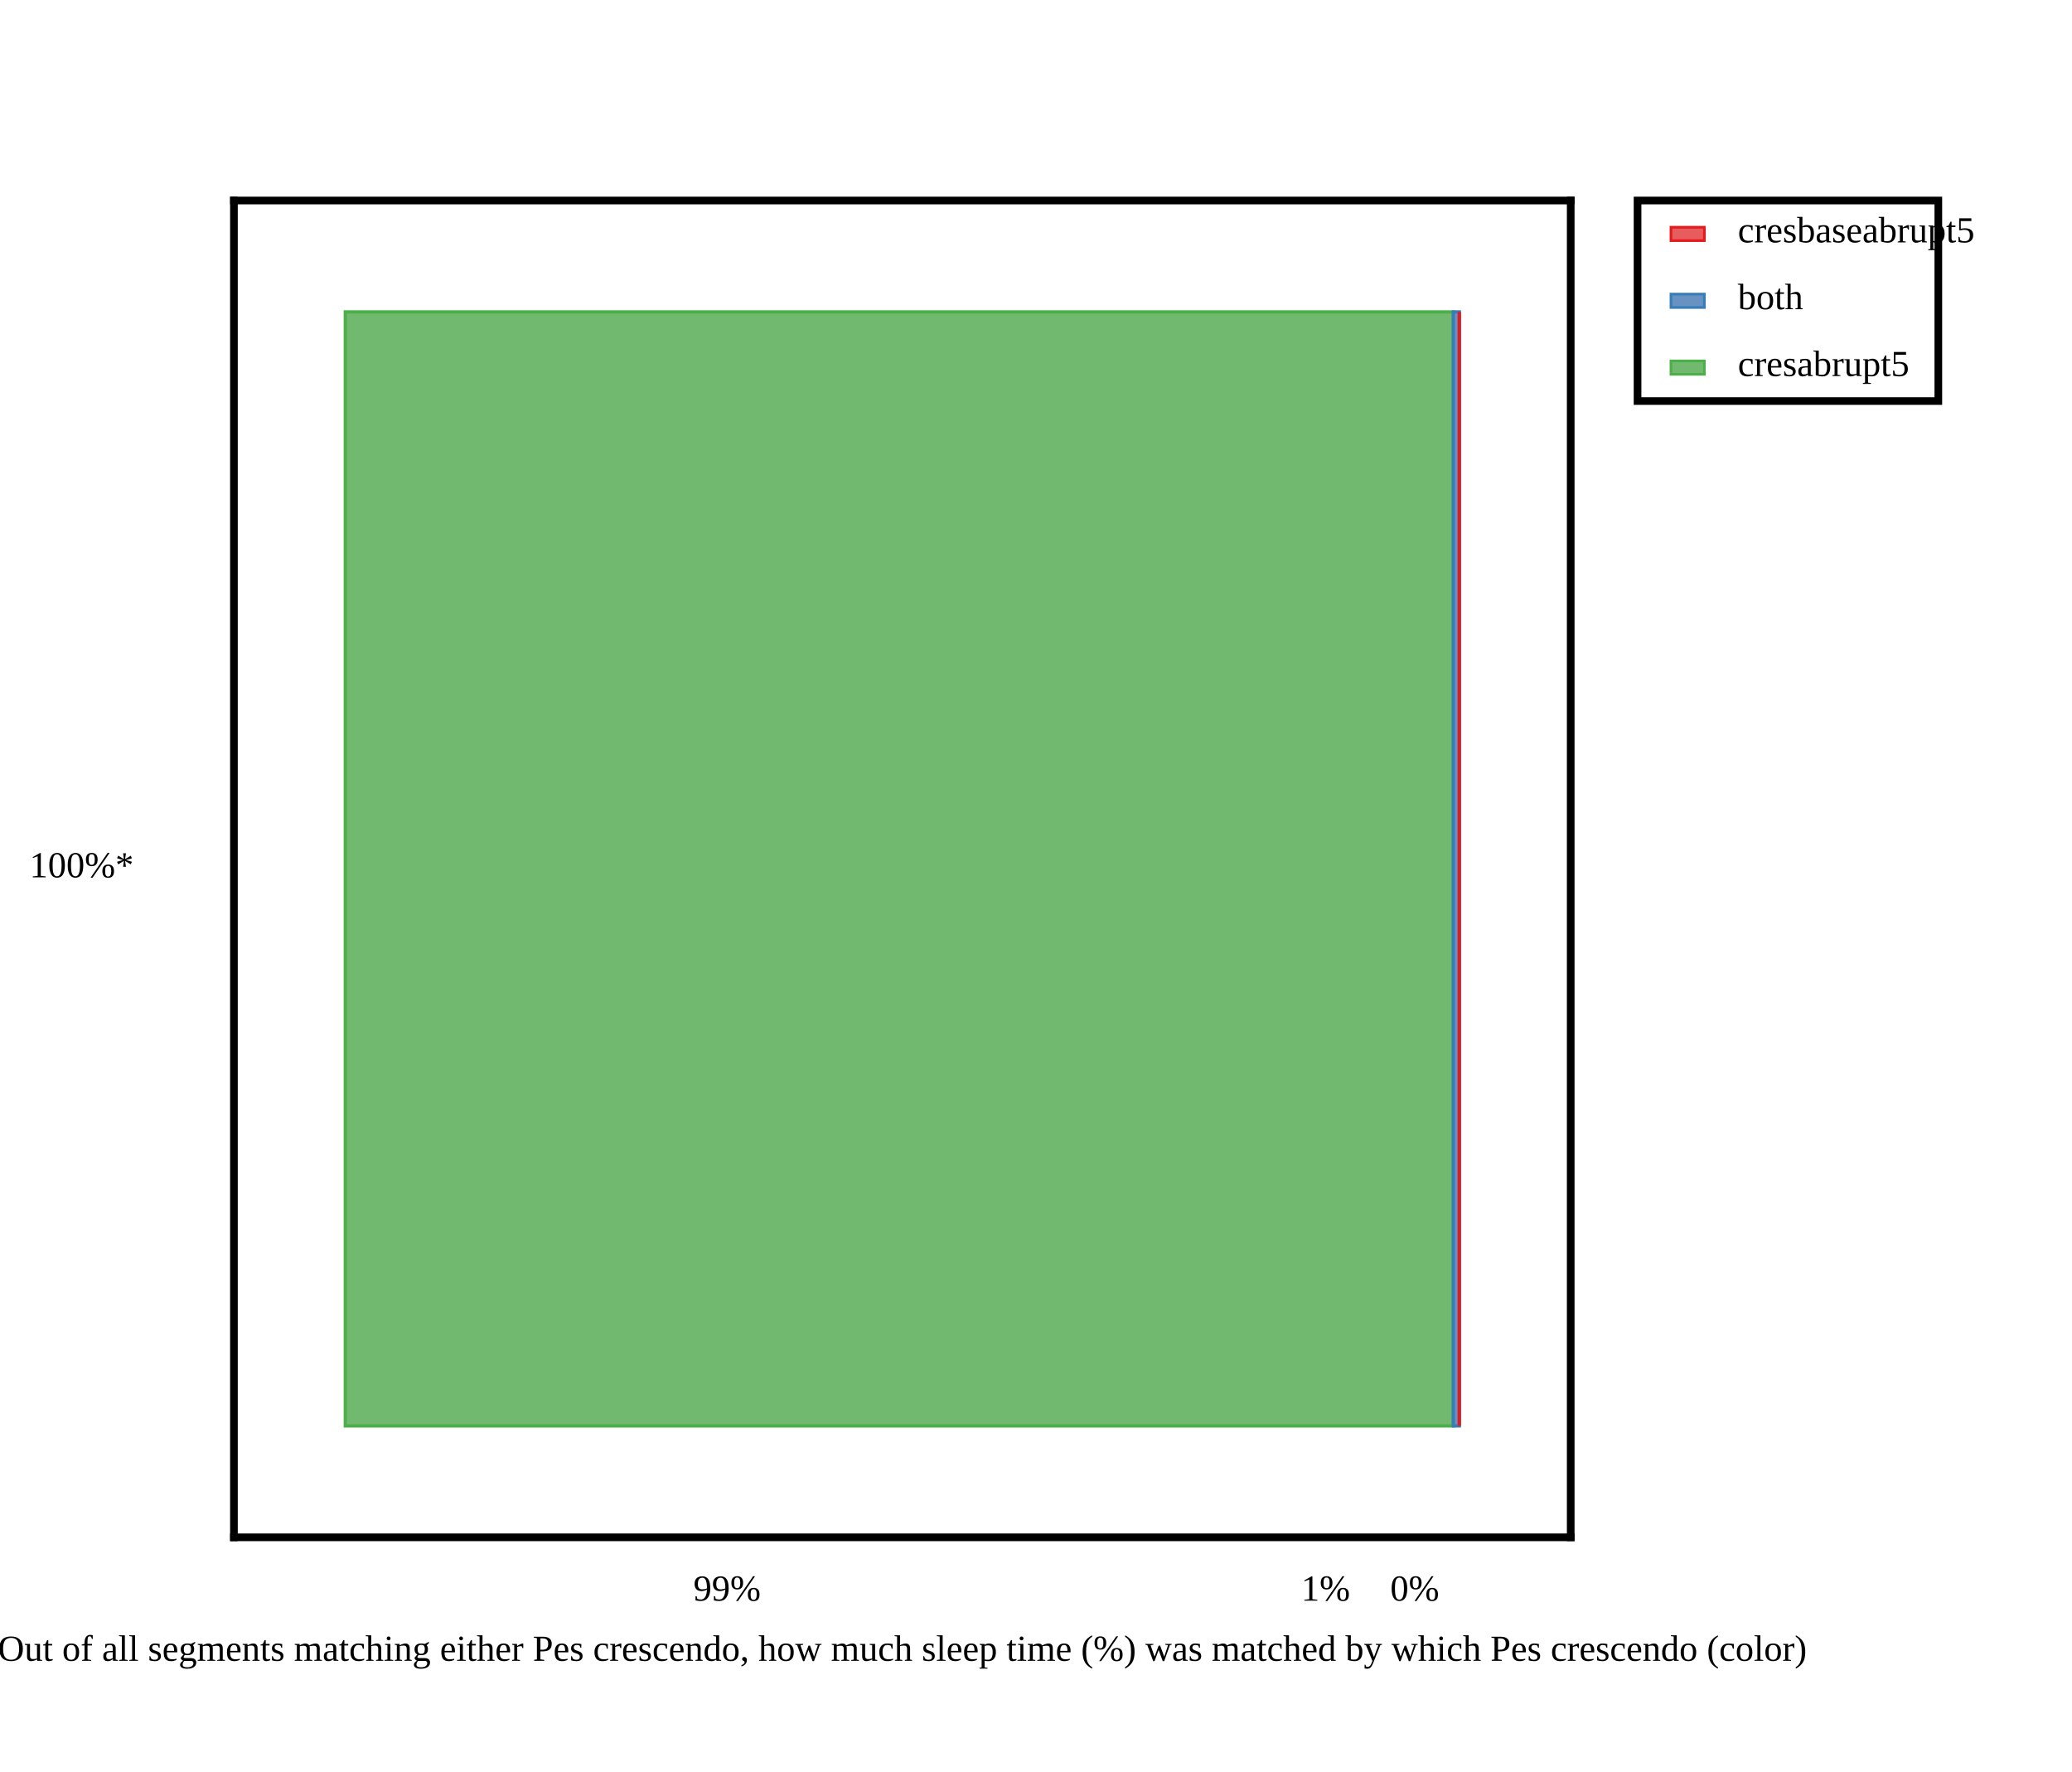
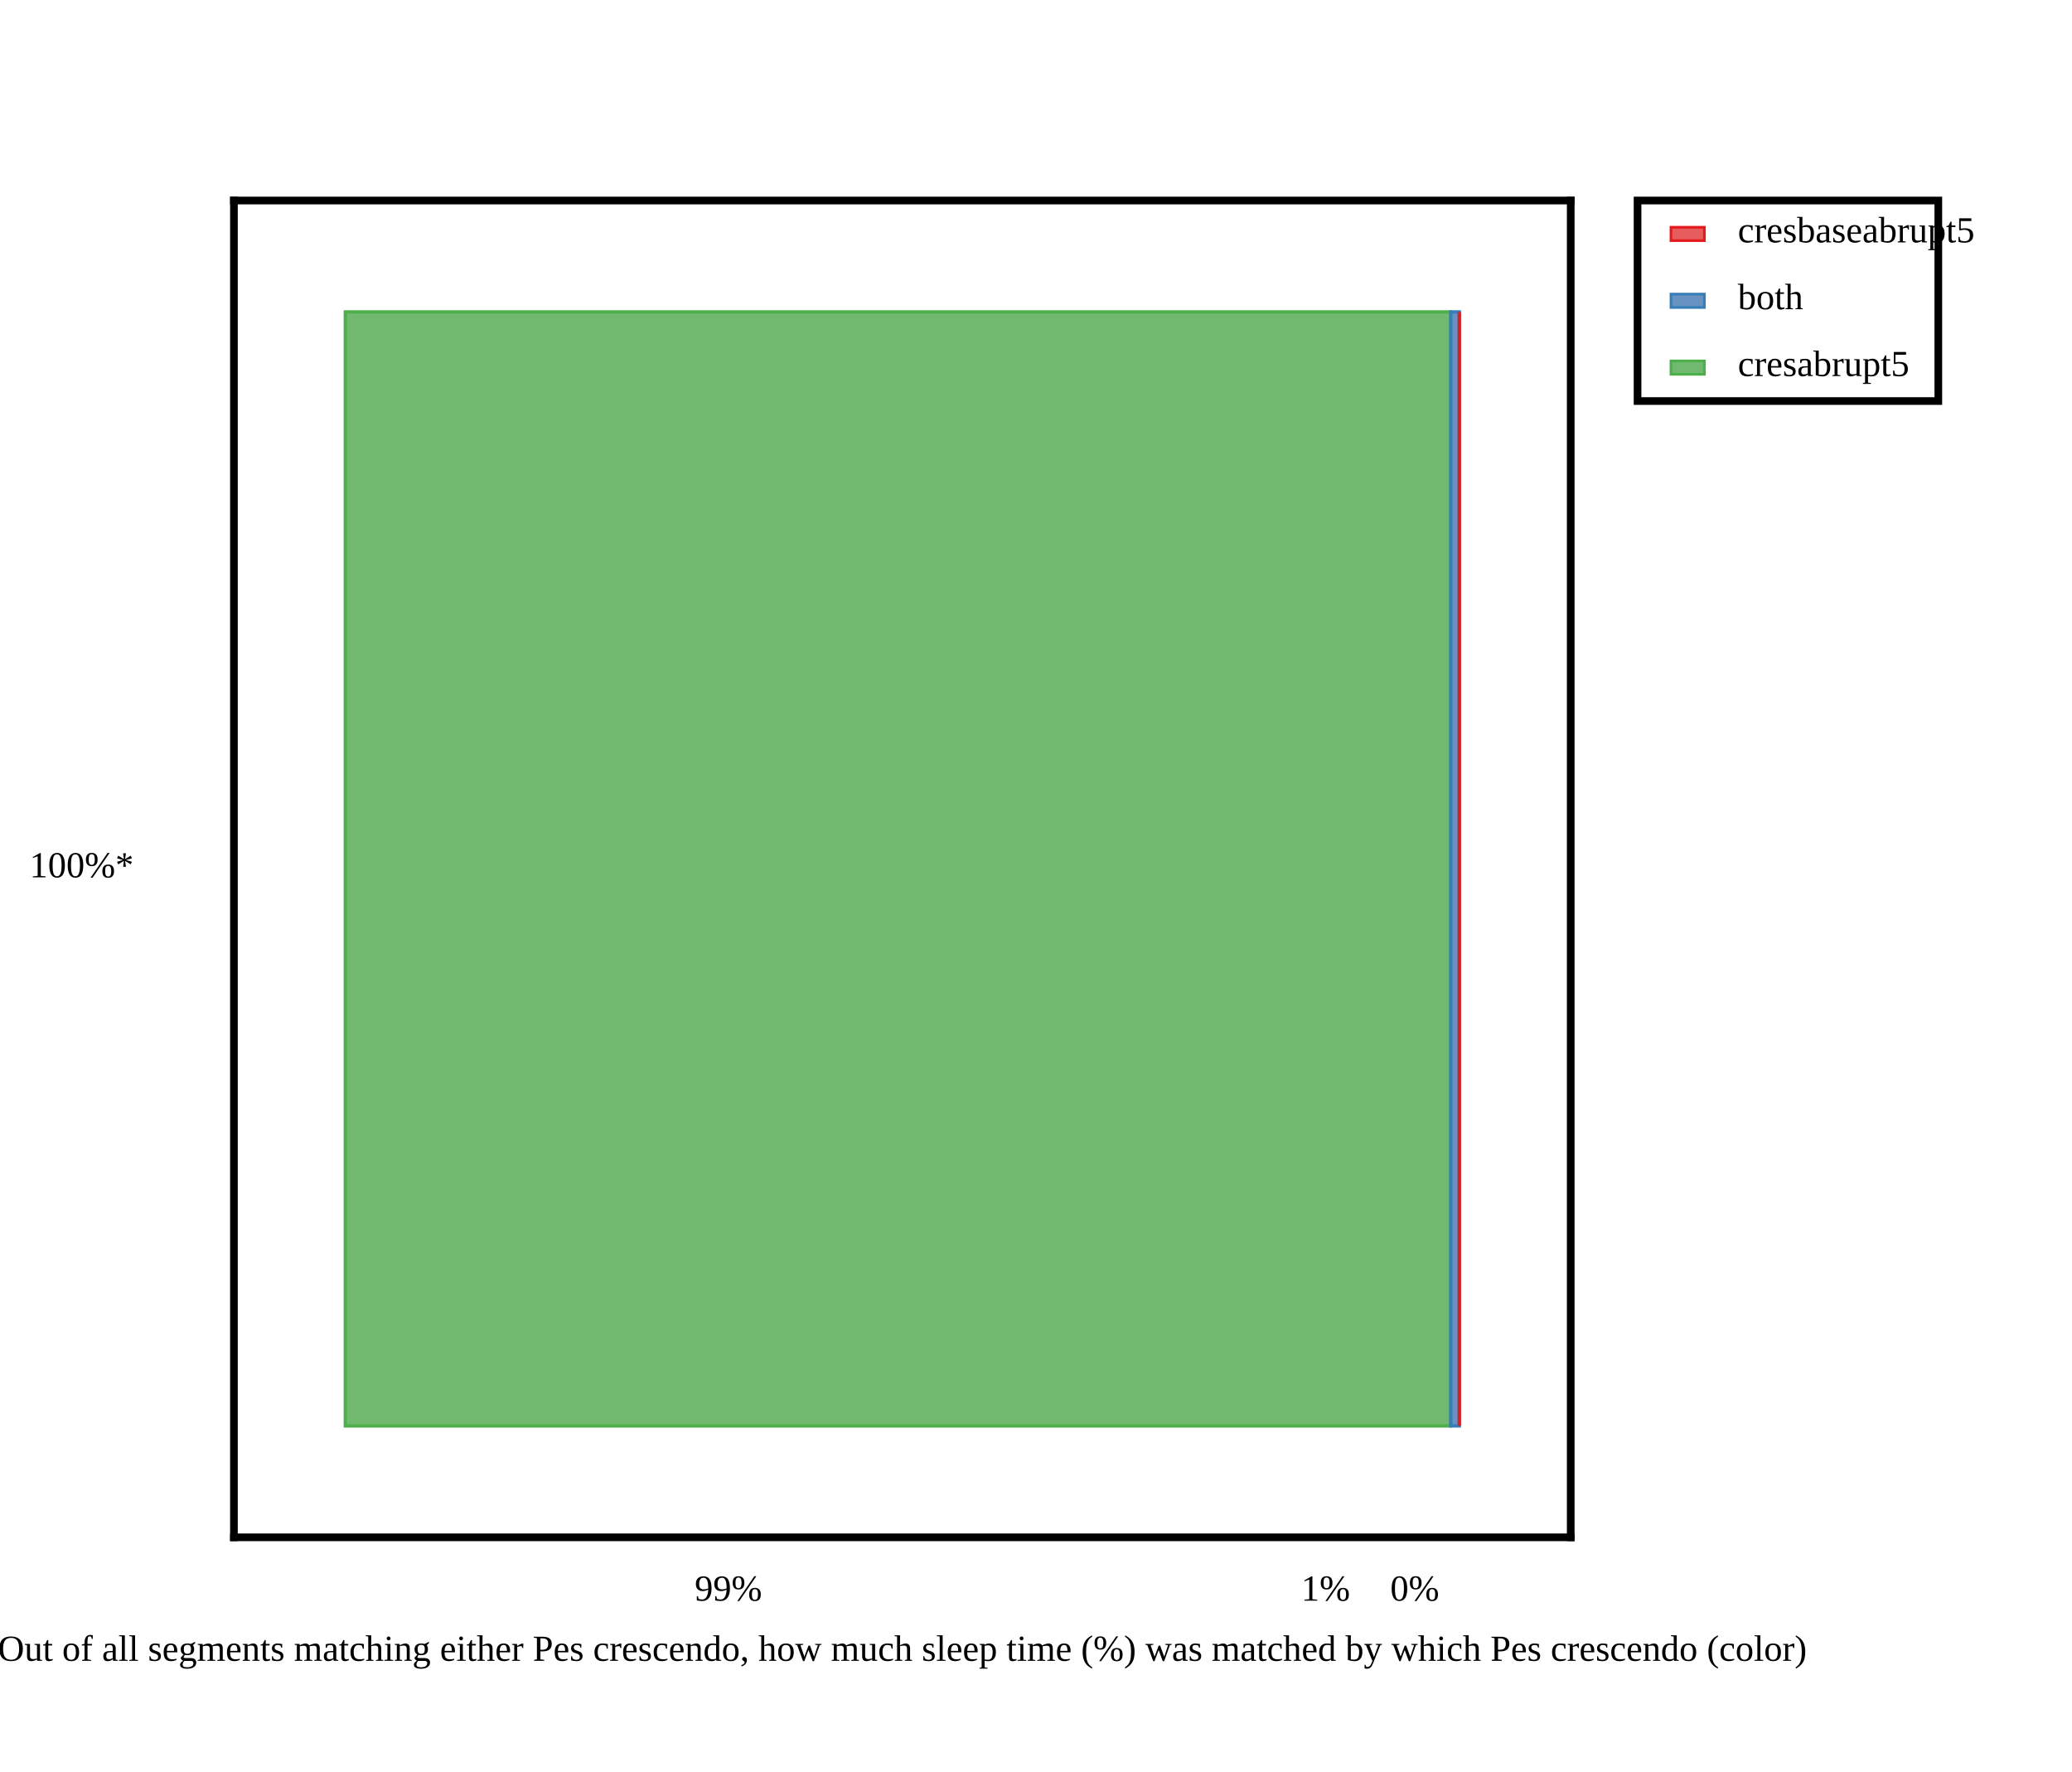
<svg xmlns="http://www.w3.org/2000/svg" height="530" stroke-opacity="1" viewBox="0.0 0.0 620 530.0" font-size="1" width="620" stroke="rgb(0,0,0)" version="1.1">
  <defs />
  <g stroke-linejoin="miter" stroke-opacity="1.0" fill-opacity="0.0" stroke="rgb(0,0,0)" stroke-width="2.293" fill="rgb(0,0,0)" stroke-linecap="square" stroke-miterlimit="10.0">
    <path d="M 70,460 v -400 M 470,460 v -400 " />
  </g>
  <g stroke-linejoin="miter" stroke-opacity="1.0" fill-opacity="1.0" font-size="11.0px" stroke="rgb(0,0,0)" stroke-width="2.293" fill="rgb(0,0,0)" stroke-linecap="butt" stroke-miterlimit="10.0">
    <text dominant-baseline="middle" transform="matrix(1,0,0,1,40,260)" stroke="none" text-anchor="end">100%*</text>
  </g>
  <g stroke-linejoin="miter" stroke-opacity="1.0" fill-opacity="0.0" stroke="rgb(0,0,0)" stroke-width="2.293" fill="rgb(0,0,0)" stroke-linecap="square" stroke-miterlimit="10.0">
    <path d="M 70,460 h 400 M 70,60 h 400 " />
  </g>
  <g stroke-linejoin="miter" stroke-opacity="1.0" fill-opacity="1.0" font-size="11.0px" stroke="rgb(0,0,0)" stroke-width="2.293" fill="rgb(0,0,0)" stroke-linecap="butt" stroke-miterlimit="10.0">
    <text dominant-baseline="text-before-edge" transform="matrix(1,0,0,1,270,490)" stroke="none" text-anchor="middle">Out of all segments matching either Pes crescendo, how much sleep time (%) was matched by which Pes crescendo (color)</text>
  </g>
  <g stroke-linejoin="miter" stroke-opacity="1.0" fill-opacity="1.0" font-size="11.0px" stroke="rgb(0,0,0)" stroke-width="2.293" fill="rgb(0,0,0)" stroke-linecap="butt" stroke-miterlimit="10.0">
    <text dominant-baseline="text-before-edge" transform="matrix(1,0,0,1,423.3333,472)" stroke="none" text-anchor="middle">0%</text>
  </g>
  <g stroke-linejoin="miter" stroke-opacity="1.0" fill-opacity="1.0" font-size="11.0px" stroke="rgb(0,0,0)" stroke-width="2.293" fill="rgb(0,0,0)" stroke-linecap="butt" stroke-miterlimit="10.0">
    <text dominant-baseline="text-before-edge" transform="matrix(1,0,0,1,396.6667,472)" stroke="none" text-anchor="middle">1%</text>
  </g>
  <g stroke-linejoin="miter" stroke-opacity="1.0" fill-opacity="1.0" font-size="11.0px" stroke="rgb(0,0,0)" stroke-width="2.293" fill="rgb(0,0,0)" stroke-linecap="butt" stroke-miterlimit="10.0">
-     <text dominant-baseline="text-before-edge" transform="matrix(1,0,0,1,217.5623,472)" stroke="none" text-anchor="middle">99%</text>
+     <text dominant-baseline="text-before-edge" transform="matrix(1,0,0,1,217.9474,472)" stroke="none" text-anchor="middle">99%</text>
  </g>
  <g stroke-linejoin="miter" stroke-opacity="1.0" fill-opacity="1.0" stroke="rgb(77,175,74)" stroke-width="1.0" fill="rgb(114,185,112)" stroke-linecap="butt" stroke-miterlimit="10.0">
    <defs>
      <clipPath id="cresabruptcresbaseabruptmyClip1">
        <path d="M 470,460 l -0,-400 h -400 l -0,400 Z" />
      </clipPath>
    </defs>
    <g clip-path="url(#cresabruptcresbaseabruptmyClip1)">
-       <path d="M 103.333,426.667 v -333.333 h 331.542 v 333.333 Z" />
+       <path d="M 103.333,426.667 v -333.333 h 330.772 v 333.333 Z" />
    </g>
  </g>
  <g stroke-linejoin="miter" stroke-opacity="1.0" fill-opacity="1.0" stroke="rgb(55,126,184)" stroke-width="1.0" fill="rgb(103,146,193)" stroke-linecap="butt" stroke-miterlimit="10.0">
    <defs>
      <clipPath id="cresabruptcresbaseabruptmyClip2">
        <path d="M 470,460 l -0,-400 h -400 l -0,400 Z" />
      </clipPath>
    </defs>
    <g clip-path="url(#cresabruptcresbaseabruptmyClip2)">
-       <path d="M 434.875,426.667 v -333.333 h 1.791 v 333.333 Z" />
+       <path d="M 434.105,426.667 v -333.333 h 2.562 v 333.333 Z" />
    </g>
  </g>
  <g stroke-linejoin="miter" stroke-opacity="1.0" fill-opacity="1.0" stroke="rgb(228,26,28)" stroke-width="1.0" fill="rgb(231,93,93)" stroke-linecap="butt" stroke-miterlimit="10.0">
    <defs>
      <clipPath id="cresabruptcresbaseabruptmyClip3">
        <path d="M 470,460 l -0,-400 h -400 l -0,400 Z" />
      </clipPath>
    </defs>
    <g clip-path="url(#cresabruptcresbaseabruptmyClip3)">
      <path d="M 436.667,426.667 v -333.333 h 0 v 333.333 Z" />
    </g>
  </g>
  <g stroke-linejoin="miter" stroke-opacity="1.0" fill-opacity="1.0" font-size="11.0px" stroke="rgb(0,0,0)" stroke-width="2.293" fill="rgb(0,0,0)" stroke-linecap="butt" stroke-miterlimit="10.0">
    <text dominant-baseline="text-after-edge" transform="matrix(1,0,0,1,270,40)" stroke="none" text-anchor="middle" />
  </g>
  <g stroke-linejoin="miter" stroke-opacity="1.0" fill-opacity="0.0" stroke="rgb(0,0,0)" stroke-width="2.293" fill="rgb(0,0,0)" stroke-linecap="butt" stroke-miterlimit="10.0">
    <path d="M 580,120 l -0,-60 h -90 l -0,60 Z" />
  </g>
  <g stroke-linejoin="miter" stroke-opacity="1.0" fill-opacity="1.0" font-size="11.0px" stroke="rgb(0,0,0)" stroke-width="2.293" fill="rgb(0,0,0)" stroke-linecap="butt" stroke-miterlimit="10.0">
    <text dominant-baseline="middle" transform="matrix(1,0,0,1,520,110)" stroke="none" text-anchor="start">cresabrupt5</text>
  </g>
  <g stroke-linejoin="miter" stroke-opacity="1.0" fill-opacity="1.0" stroke="rgb(77,175,74)" stroke-width="0.8" fill="rgb(114,185,112)" stroke-linecap="butt" stroke-miterlimit="10.0">
    <path d="M 500,108 l 10,0 v 4 l -10,0 Z" />
  </g>
  <g stroke-linejoin="miter" stroke-opacity="1.0" fill-opacity="1.0" font-size="11.0px" stroke="rgb(0,0,0)" stroke-width="2.293" fill="rgb(0,0,0)" stroke-linecap="butt" stroke-miterlimit="10.0">
    <text dominant-baseline="middle" transform="matrix(1,0,0,1,520,90)" stroke="none" text-anchor="start">both</text>
  </g>
  <g stroke-linejoin="miter" stroke-opacity="1.0" fill-opacity="1.0" stroke="rgb(55,126,184)" stroke-width="0.8" fill="rgb(103,146,193)" stroke-linecap="butt" stroke-miterlimit="10.0">
    <path d="M 500,88 l 10,0 v 4 l -10,0 Z" />
  </g>
  <g stroke-linejoin="miter" stroke-opacity="1.0" fill-opacity="1.0" font-size="11.0px" stroke="rgb(0,0,0)" stroke-width="2.293" fill="rgb(0,0,0)" stroke-linecap="butt" stroke-miterlimit="10.0">
    <text dominant-baseline="middle" transform="matrix(1,0,0,1,520,70)" stroke="none" text-anchor="start">cresbaseabrupt5</text>
  </g>
  <g stroke-linejoin="miter" stroke-opacity="1.0" fill-opacity="1.0" stroke="rgb(228,26,28)" stroke-width="0.8" fill="rgb(231,93,93)" stroke-linecap="butt" stroke-miterlimit="10.0">
    <path d="M 500,68 l 10,0 v 4 l -10,0 Z" />
  </g>
</svg>
